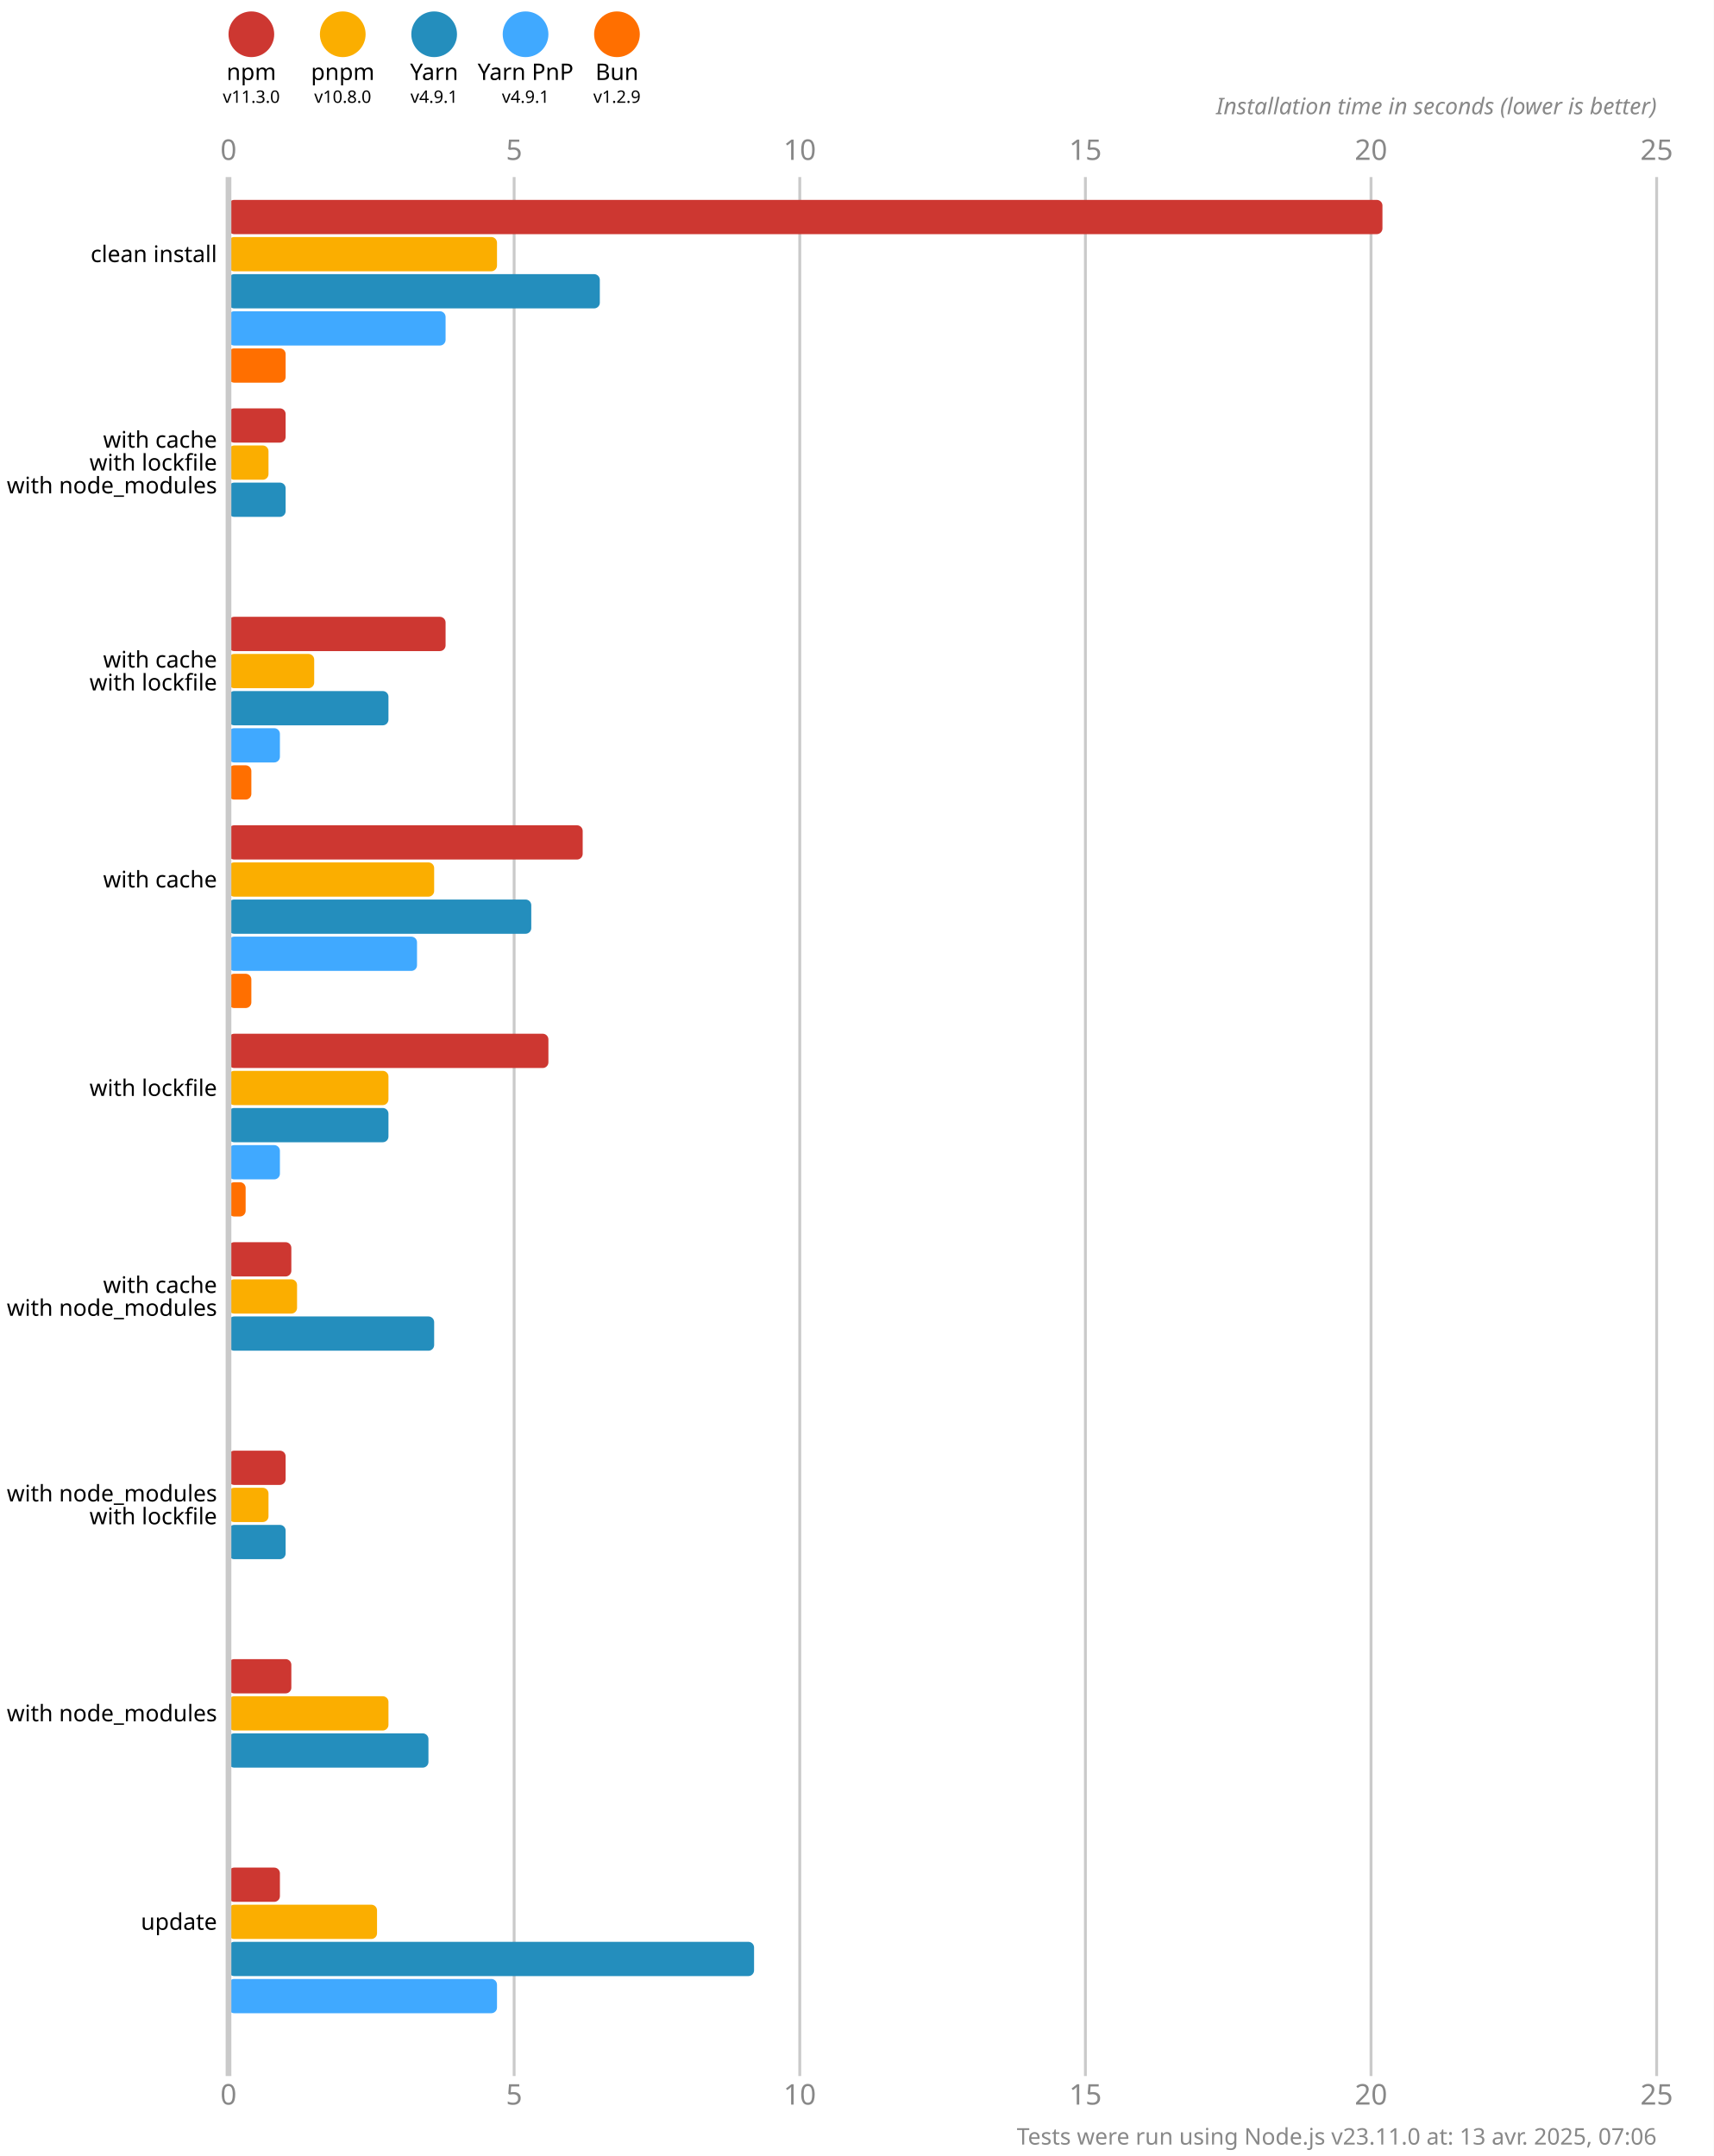
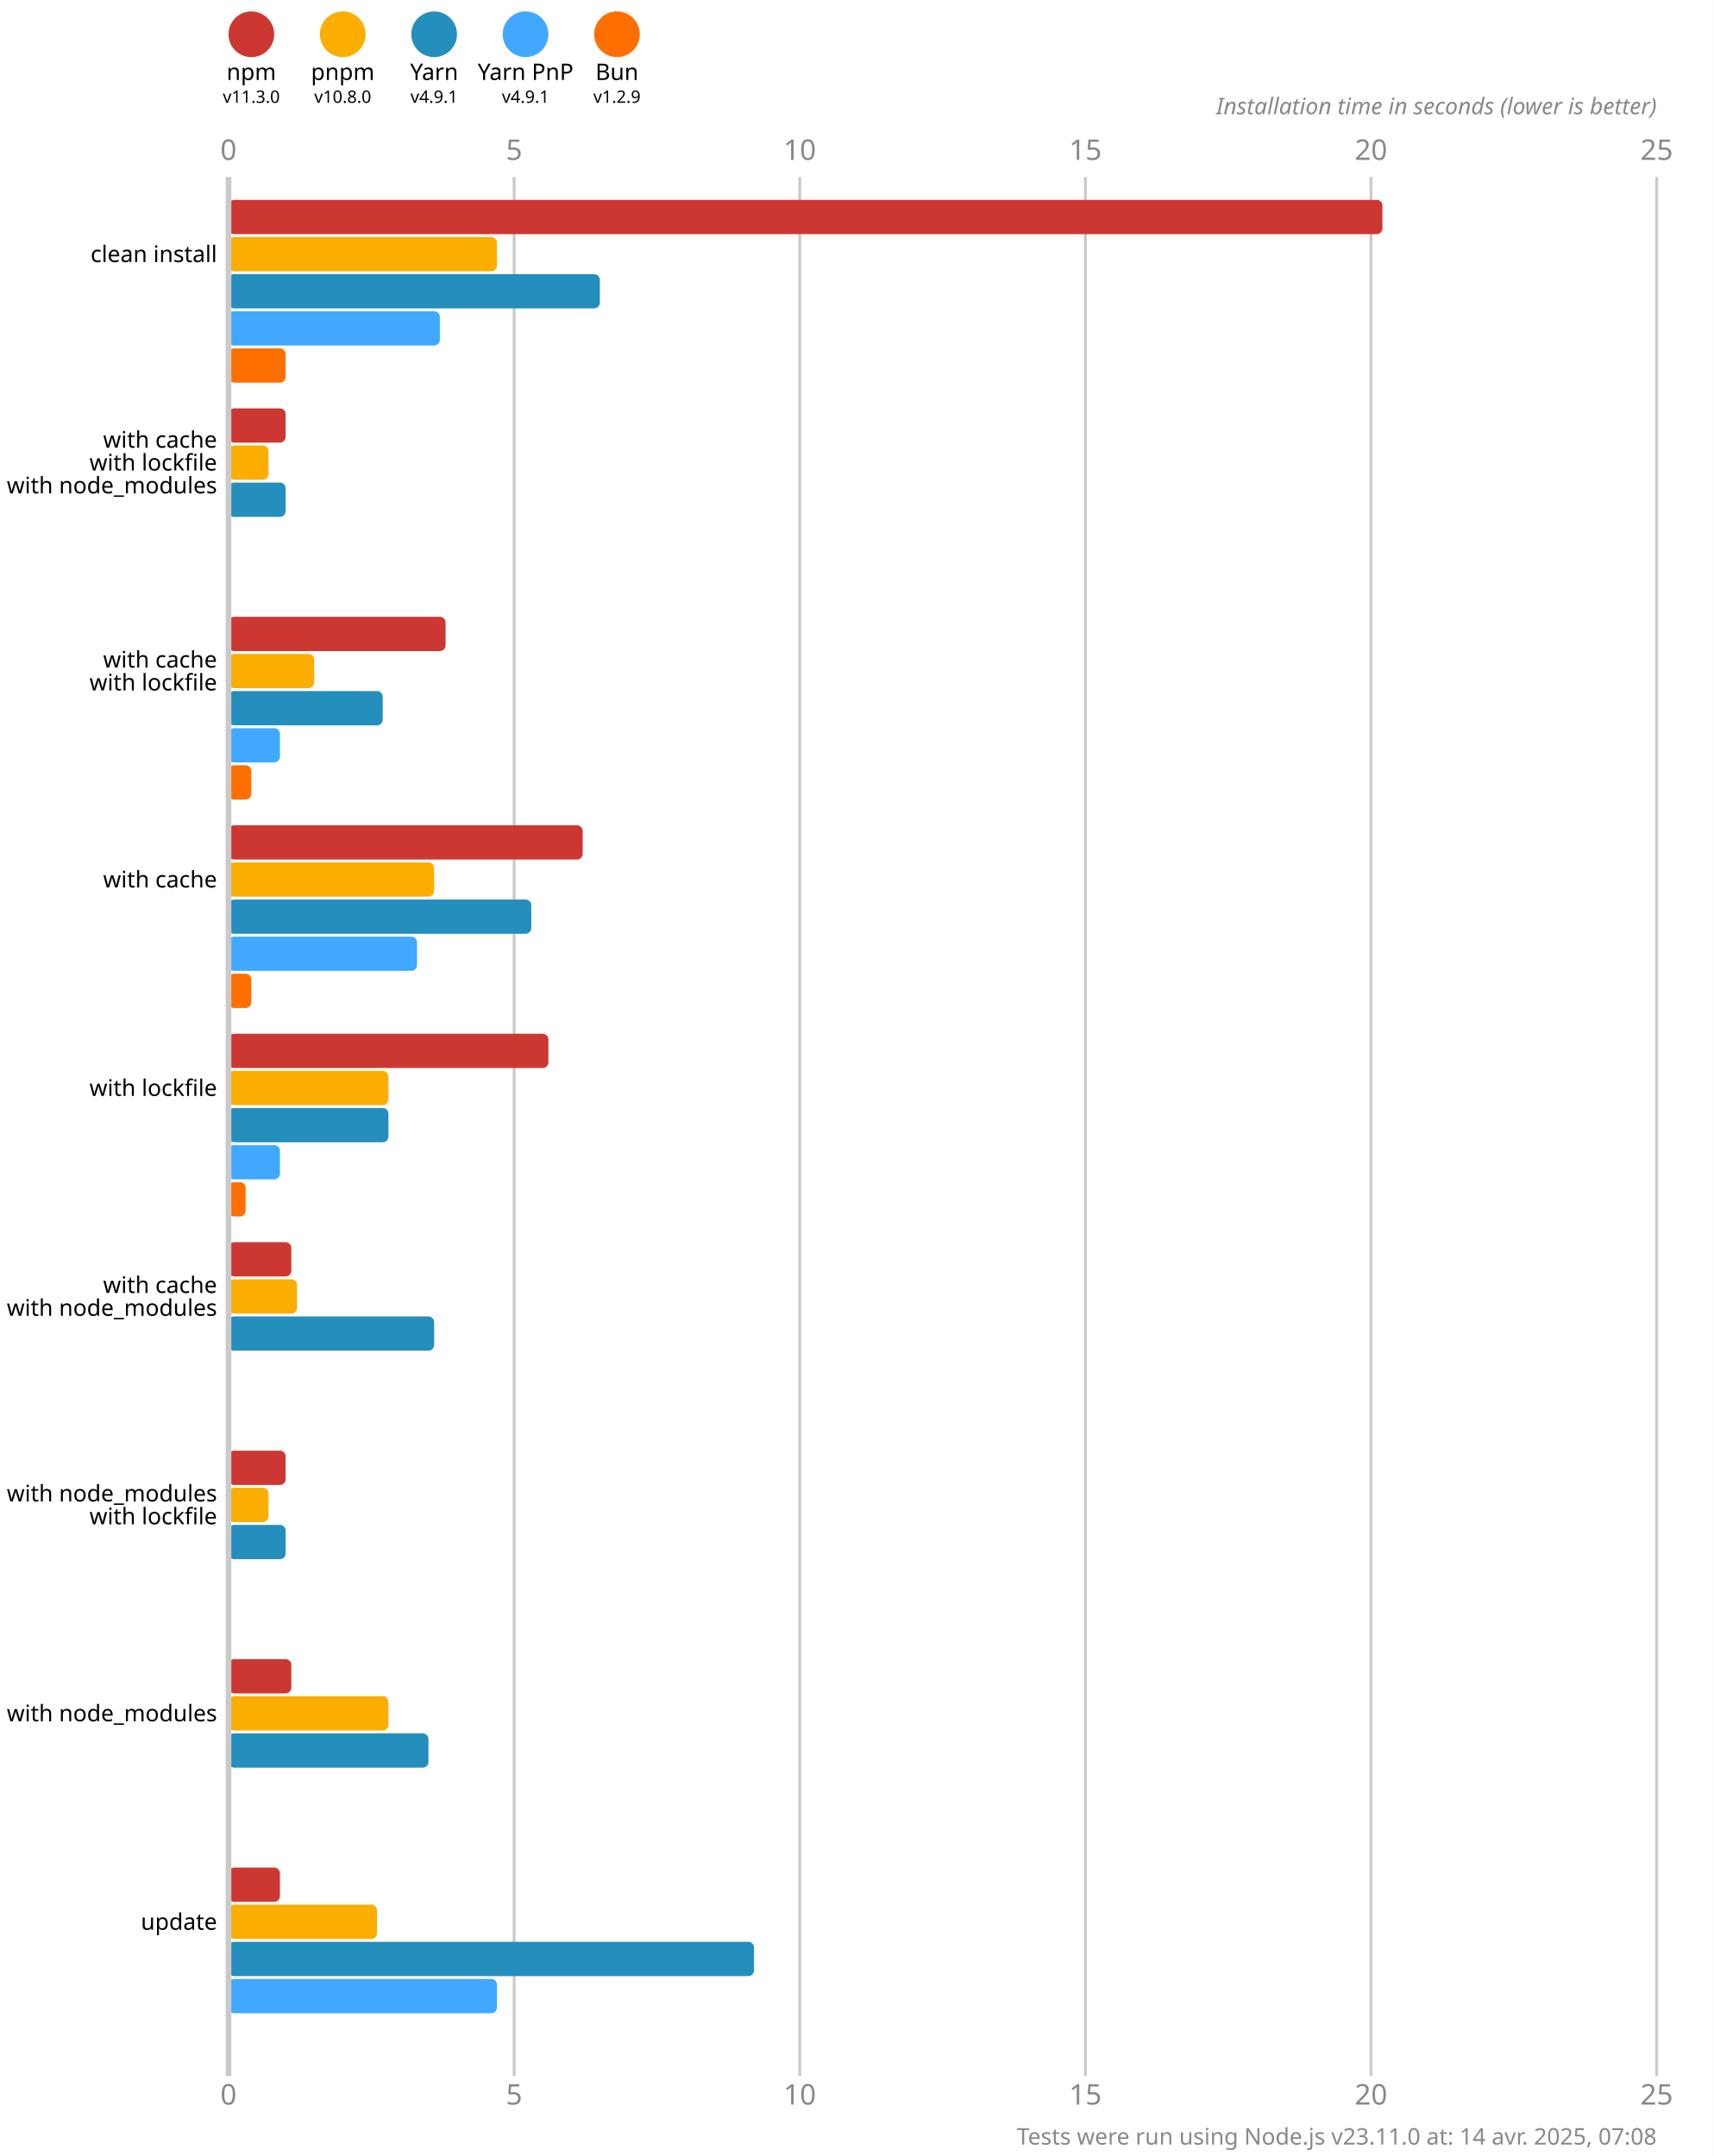
<svg xmlns="http://www.w3.org/2000/svg" version="1.1" viewBox="0 0 300 377.5">
  <style>
    .font { font-family: sans-serif; }
    .s3 { font-size: 3px; }
    .s4 { font-size: 4px; }
    .s5 { font-size: 5px; }
    .line { stroke: #cacaca; }
    .width { stroke-width: 0.5; }
    .text { fill: #888; }
  </style>
  <rect x="0" y="0" width="300" height="377.5" fill="#fff" />
  <circle cx="44" cy="6" r="4" fill="#cd3731" />
  <text x="44" y="14" class="font s4" text-anchor="middle">npm</text>
  <text x="44" y="18" class="font s3" text-anchor="middle">v11.3.0</text>
  <circle cx="60" cy="6" r="4" fill="#fbae00" />
  <text x="60" y="14" class="font s4" text-anchor="middle">pnpm</text>
  <text x="60" y="18" class="font s3" text-anchor="middle">v10.8.0</text>
  <circle cx="76" cy="6" r="4" fill="#248ebd" />
  <text x="76" y="14" class="font s4" text-anchor="middle">Yarn</text>
  <text x="76" y="18" class="font s3" text-anchor="middle">v4.9.1</text>
  <circle cx="92" cy="6" r="4" fill="#40a9ff" />
  <text x="92" y="14" class="font s4" text-anchor="middle">Yarn PnP</text>
  <text x="92" y="18" class="font s3" text-anchor="middle">v4.9.1</text>
  <circle cx="108" cy="6" r="4" fill="#ff6f00" />
  <text x="108" y="14" class="font s4" text-anchor="middle">Bun</text>
  <text x="108" y="18" class="font s3" text-anchor="middle">v1.2.9</text>
  <text x="40" y="28" class="font s5 text" text-anchor="middle">0</text>
  <text x="40" y="368.5" class="font s5 text" text-anchor="middle">0</text>
  <line x1="90" y1="31" x2="90" y2="363.5" class="line width" />
  <text x="90" y="28" class="font s5 text" text-anchor="middle">5</text>
  <text x="90" y="368.5" class="font s5 text" text-anchor="middle">5</text>
  <line x1="140" y1="31" x2="140" y2="363.5" class="line width" />
  <text x="140" y="28" class="font s5 text" text-anchor="middle">10</text>
  <text x="140" y="368.5" class="font s5 text" text-anchor="middle">10</text>
  <line x1="190" y1="31" x2="190" y2="363.5" class="line width" />
  <text x="190" y="28" class="font s5 text" text-anchor="middle">15</text>
  <text x="190" y="368.5" class="font s5 text" text-anchor="middle">15</text>
  <line x1="240" y1="31" x2="240" y2="363.5" class="line width" />
  <text x="240" y="28" class="font s5 text" text-anchor="middle">20</text>
  <text x="240" y="368.5" class="font s5 text" text-anchor="middle">20</text>
  <line x1="290" y1="31" x2="290" y2="363.5" class="line width" />
  <text x="290" y="28" class="font s5 text" text-anchor="middle">25</text>
  <text x="290" y="368.5" class="font s5 text" text-anchor="middle">25</text>
  <text x="290" y="20" class="font s4 text" font-style="italic" text-anchor="end">Installation time in seconds (lower is better)</text>
  <rect x="40" y="35" width="202" height="6" fill="#cd3731" rx="1" ry="1" />
  <rect x="40" y="41.5" width="47" height="6" fill="#fbae00" rx="1" ry="1" />
  <rect x="40" y="48" width="65" height="6" fill="#248ebd" rx="1" ry="1" />
-   <rect x="40" y="54.5" width="38" height="6" fill="#40a9ff" rx="1" ry="1" />
+   <rect x="40" y="54.5" width="37" height="6" fill="#40a9ff" rx="1" ry="1" />
  <rect x="40" y="61" width="10" height="6" fill="#ff6f00" rx="1" ry="1" />
  <rect x="40" y="71.5" width="10" height="6" fill="#cd3731" rx="1" ry="1" />
  <rect x="40" y="78" width="7" height="6" fill="#fbae00" rx="1" ry="1" />
  <rect x="40" y="84.5" width="10" height="6" fill="#248ebd" rx="1" ry="1" />
  <rect x="40" y="91" width="0" height="6" fill="#40a9ff" rx="1" ry="1" />
  <rect x="40" y="97.5" width="0" height="6" fill="#ff6f00" rx="1" ry="1" />
  <rect x="40" y="108" width="38" height="6" fill="#cd3731" rx="1" ry="1" />
  <rect x="40" y="114.5" width="15" height="6" fill="#fbae00" rx="1" ry="1" />
-   <rect x="40" y="121" width="28" height="6" fill="#248ebd" rx="1" ry="1" />
+   <rect x="40" y="121" width="27" height="6" fill="#248ebd" rx="1" ry="1" />
  <rect x="40" y="127.5" width="9" height="6" fill="#40a9ff" rx="1" ry="1" />
  <rect x="40" y="134" width="4" height="6" fill="#ff6f00" rx="1" ry="1" />
  <rect x="40" y="144.5" width="62" height="6" fill="#cd3731" rx="1" ry="1" />
  <rect x="40" y="151" width="36" height="6" fill="#fbae00" rx="1" ry="1" />
  <rect x="40" y="157.5" width="53" height="6" fill="#248ebd" rx="1" ry="1" />
  <rect x="40" y="164" width="33" height="6" fill="#40a9ff" rx="1" ry="1" />
  <rect x="40" y="170.5" width="4" height="6" fill="#ff6f00" rx="1" ry="1" />
  <rect x="40" y="181" width="56" height="6" fill="#cd3731" rx="1" ry="1" />
  <rect x="40" y="187.5" width="28" height="6" fill="#fbae00" rx="1" ry="1" />
  <rect x="40" y="194" width="28" height="6" fill="#248ebd" rx="1" ry="1" />
  <rect x="40" y="200.5" width="9" height="6" fill="#40a9ff" rx="1" ry="1" />
  <rect x="40" y="207" width="3" height="6" fill="#ff6f00" rx="1" ry="1" />
  <rect x="40" y="217.5" width="11" height="6" fill="#cd3731" rx="1" ry="1" />
  <rect x="40" y="224" width="12" height="6" fill="#fbae00" rx="1" ry="1" />
  <rect x="40" y="230.5" width="36" height="6" fill="#248ebd" rx="1" ry="1" />
  <rect x="40" y="237" width="0" height="6" fill="#40a9ff" rx="1" ry="1" />
  <rect x="40" y="243.5" width="0" height="6" fill="#ff6f00" rx="1" ry="1" />
  <rect x="40" y="254" width="10" height="6" fill="#cd3731" rx="1" ry="1" />
  <rect x="40" y="260.5" width="7" height="6" fill="#fbae00" rx="1" ry="1" />
  <rect x="40" y="267" width="10" height="6" fill="#248ebd" rx="1" ry="1" />
  <rect x="40" y="273.5" width="0" height="6" fill="#40a9ff" rx="1" ry="1" />
  <rect x="40" y="280" width="0" height="6" fill="#ff6f00" rx="1" ry="1" />
  <rect x="40" y="290.5" width="11" height="6" fill="#cd3731" rx="1" ry="1" />
  <rect x="40" y="297" width="28" height="6" fill="#fbae00" rx="1" ry="1" />
  <rect x="40" y="303.5" width="35" height="6" fill="#248ebd" rx="1" ry="1" />
  <rect x="40" y="310" width="0" height="6" fill="#40a9ff" rx="1" ry="1" />
  <rect x="40" y="316.5" width="0" height="6" fill="#ff6f00" rx="1" ry="1" />
  <rect x="40" y="327" width="9" height="6" fill="#cd3731" rx="1" ry="1" />
  <rect x="40" y="333.5" width="26" height="6" fill="#fbae00" rx="1" ry="1" />
  <rect x="40" y="340" width="92" height="6" fill="#248ebd" rx="1" ry="1" />
  <rect x="40" y="346.5" width="47" height="6" fill="#40a9ff" rx="1" ry="1" />
  <rect x="40" y="353" width="0" height="6" fill="#ff6f00" rx="1" ry="1" />
  <line x1="40" y1="31" x2="40" y2="363.5" class="line" />
  <text x="38" y="44.5" class="font s4" dominant-baseline="middle" text-anchor="end">clean install</text>
  <text x="38" y="77" class="font s4" dominant-baseline="middle" text-anchor="end">with cache</text>
  <text x="38" y="81" class="font s4" dominant-baseline="middle" text-anchor="end">with lockfile</text>
  <text x="38" y="85" class="font s4" dominant-baseline="middle" text-anchor="end">with node_modules</text>
  <text x="38" y="115.5" class="font s4" dominant-baseline="middle" text-anchor="end">with cache</text>
  <text x="38" y="119.5" class="font s4" dominant-baseline="middle" text-anchor="end">with lockfile</text>
  <text x="38" y="154" class="font s4" dominant-baseline="middle" text-anchor="end">with cache</text>
  <text x="38" y="190.5" class="font s4" dominant-baseline="middle" text-anchor="end">with lockfile</text>
  <text x="38" y="225" class="font s4" dominant-baseline="middle" text-anchor="end">with cache</text>
  <text x="38" y="229" class="font s4" dominant-baseline="middle" text-anchor="end">with node_modules</text>
  <text x="38" y="261.5" class="font s4" dominant-baseline="middle" text-anchor="end">with node_modules</text>
  <text x="38" y="265.5" class="font s4" dominant-baseline="middle" text-anchor="end">with lockfile</text>
  <text x="38" y="300" class="font s4" dominant-baseline="middle" text-anchor="end">with node_modules</text>
  <text x="38" y="336.5" class="font s4" dominant-baseline="middle" text-anchor="end">update</text>
-   <text x="290" y="375.5" class="font s4 text" text-anchor="end">Tests were run using Node.js v23.11.0 at: 13 avr. 2025, 07:06</text>
+   <text x="290" y="375.5" class="font s4 text" text-anchor="end">Tests were run using Node.js v23.11.0 at: 14 avr. 2025, 07:08</text>
</svg>
